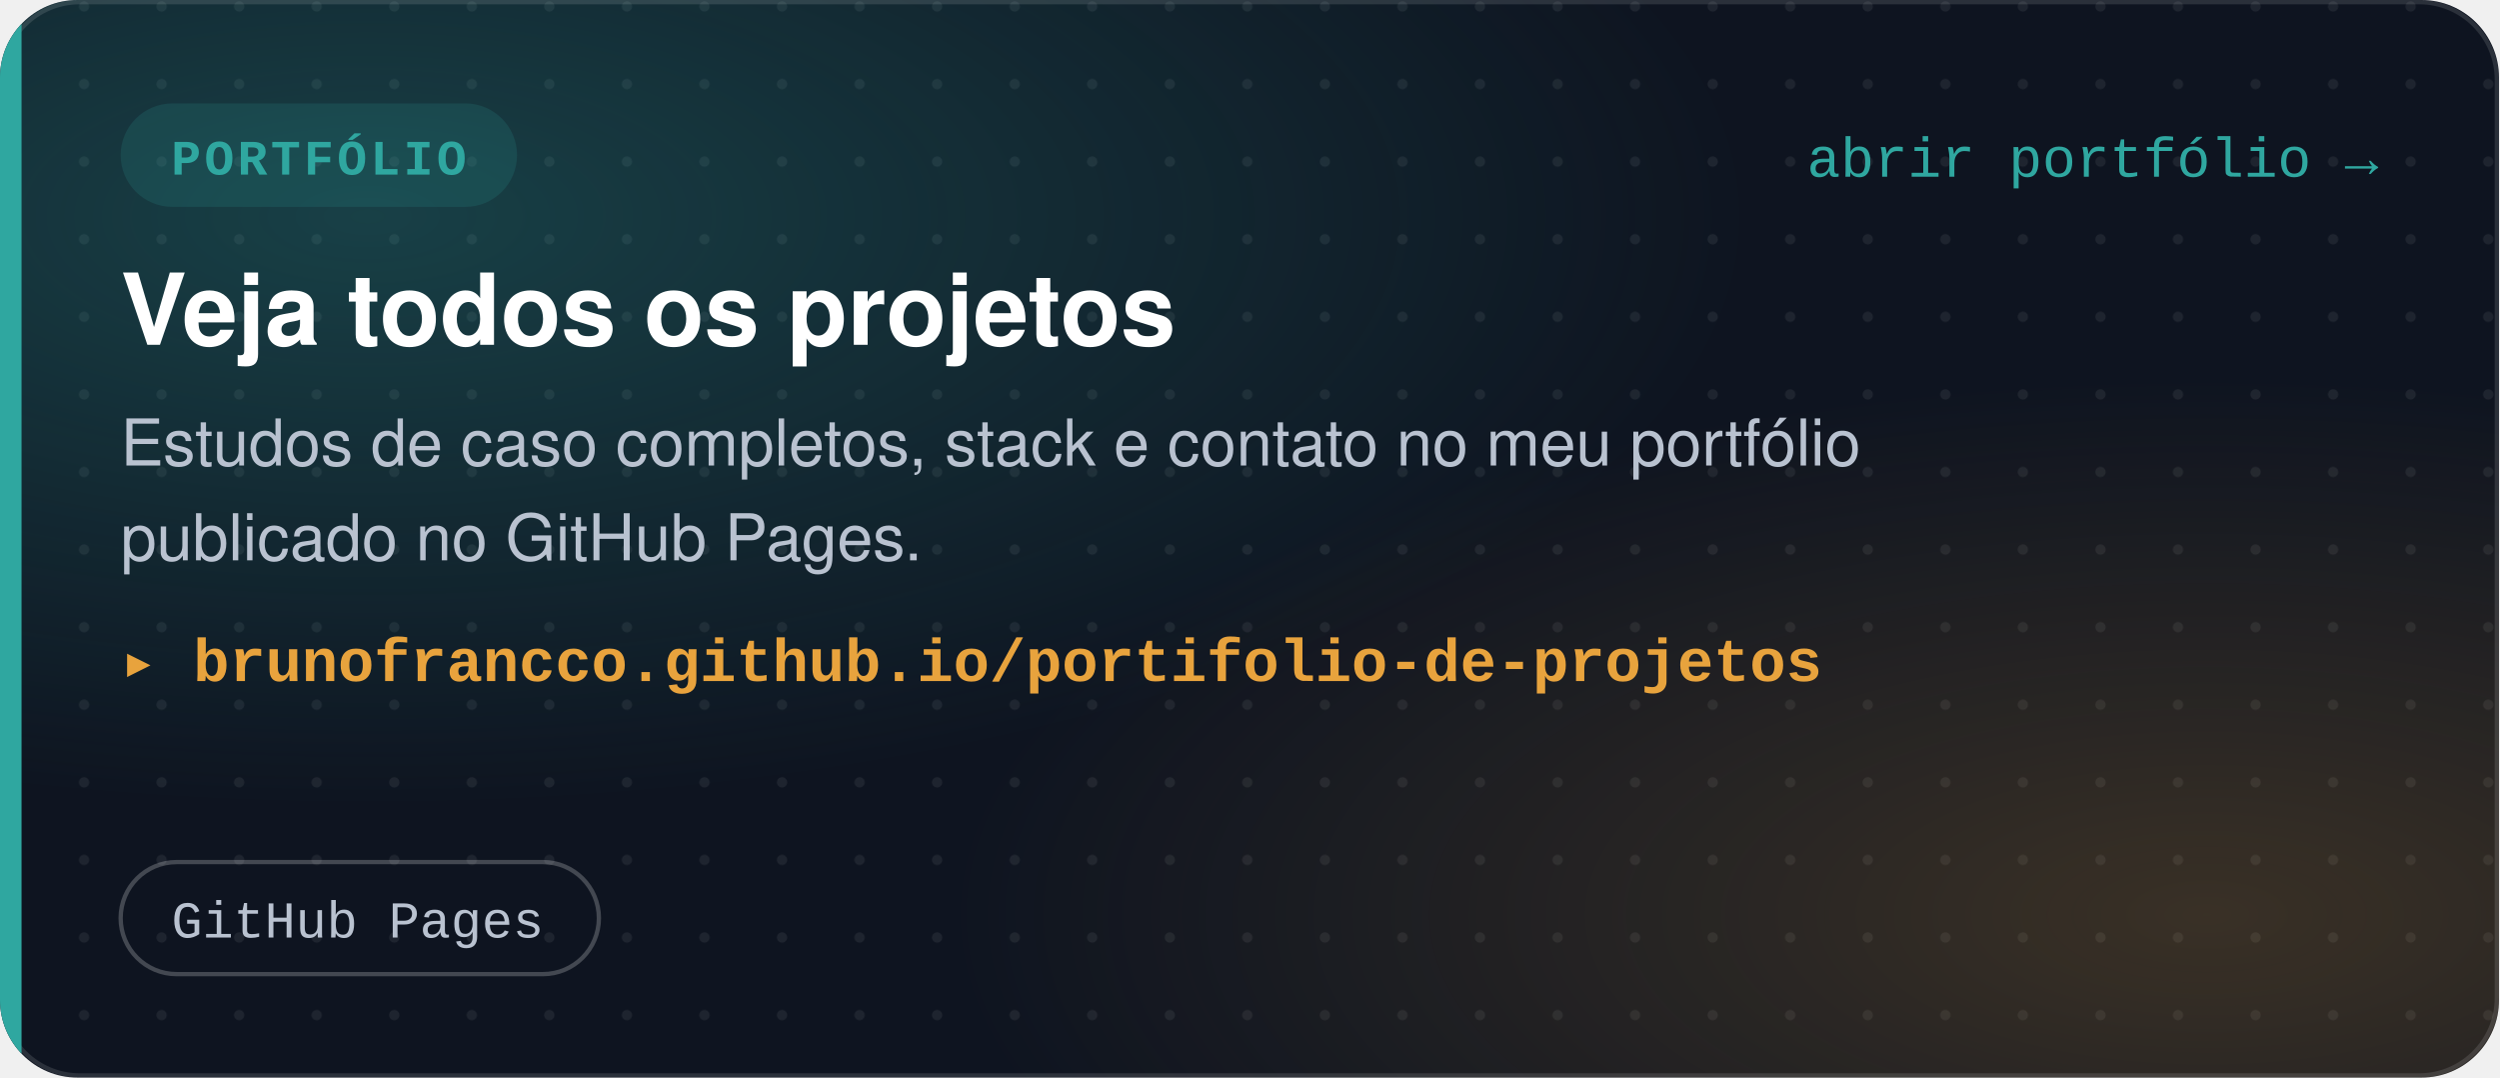
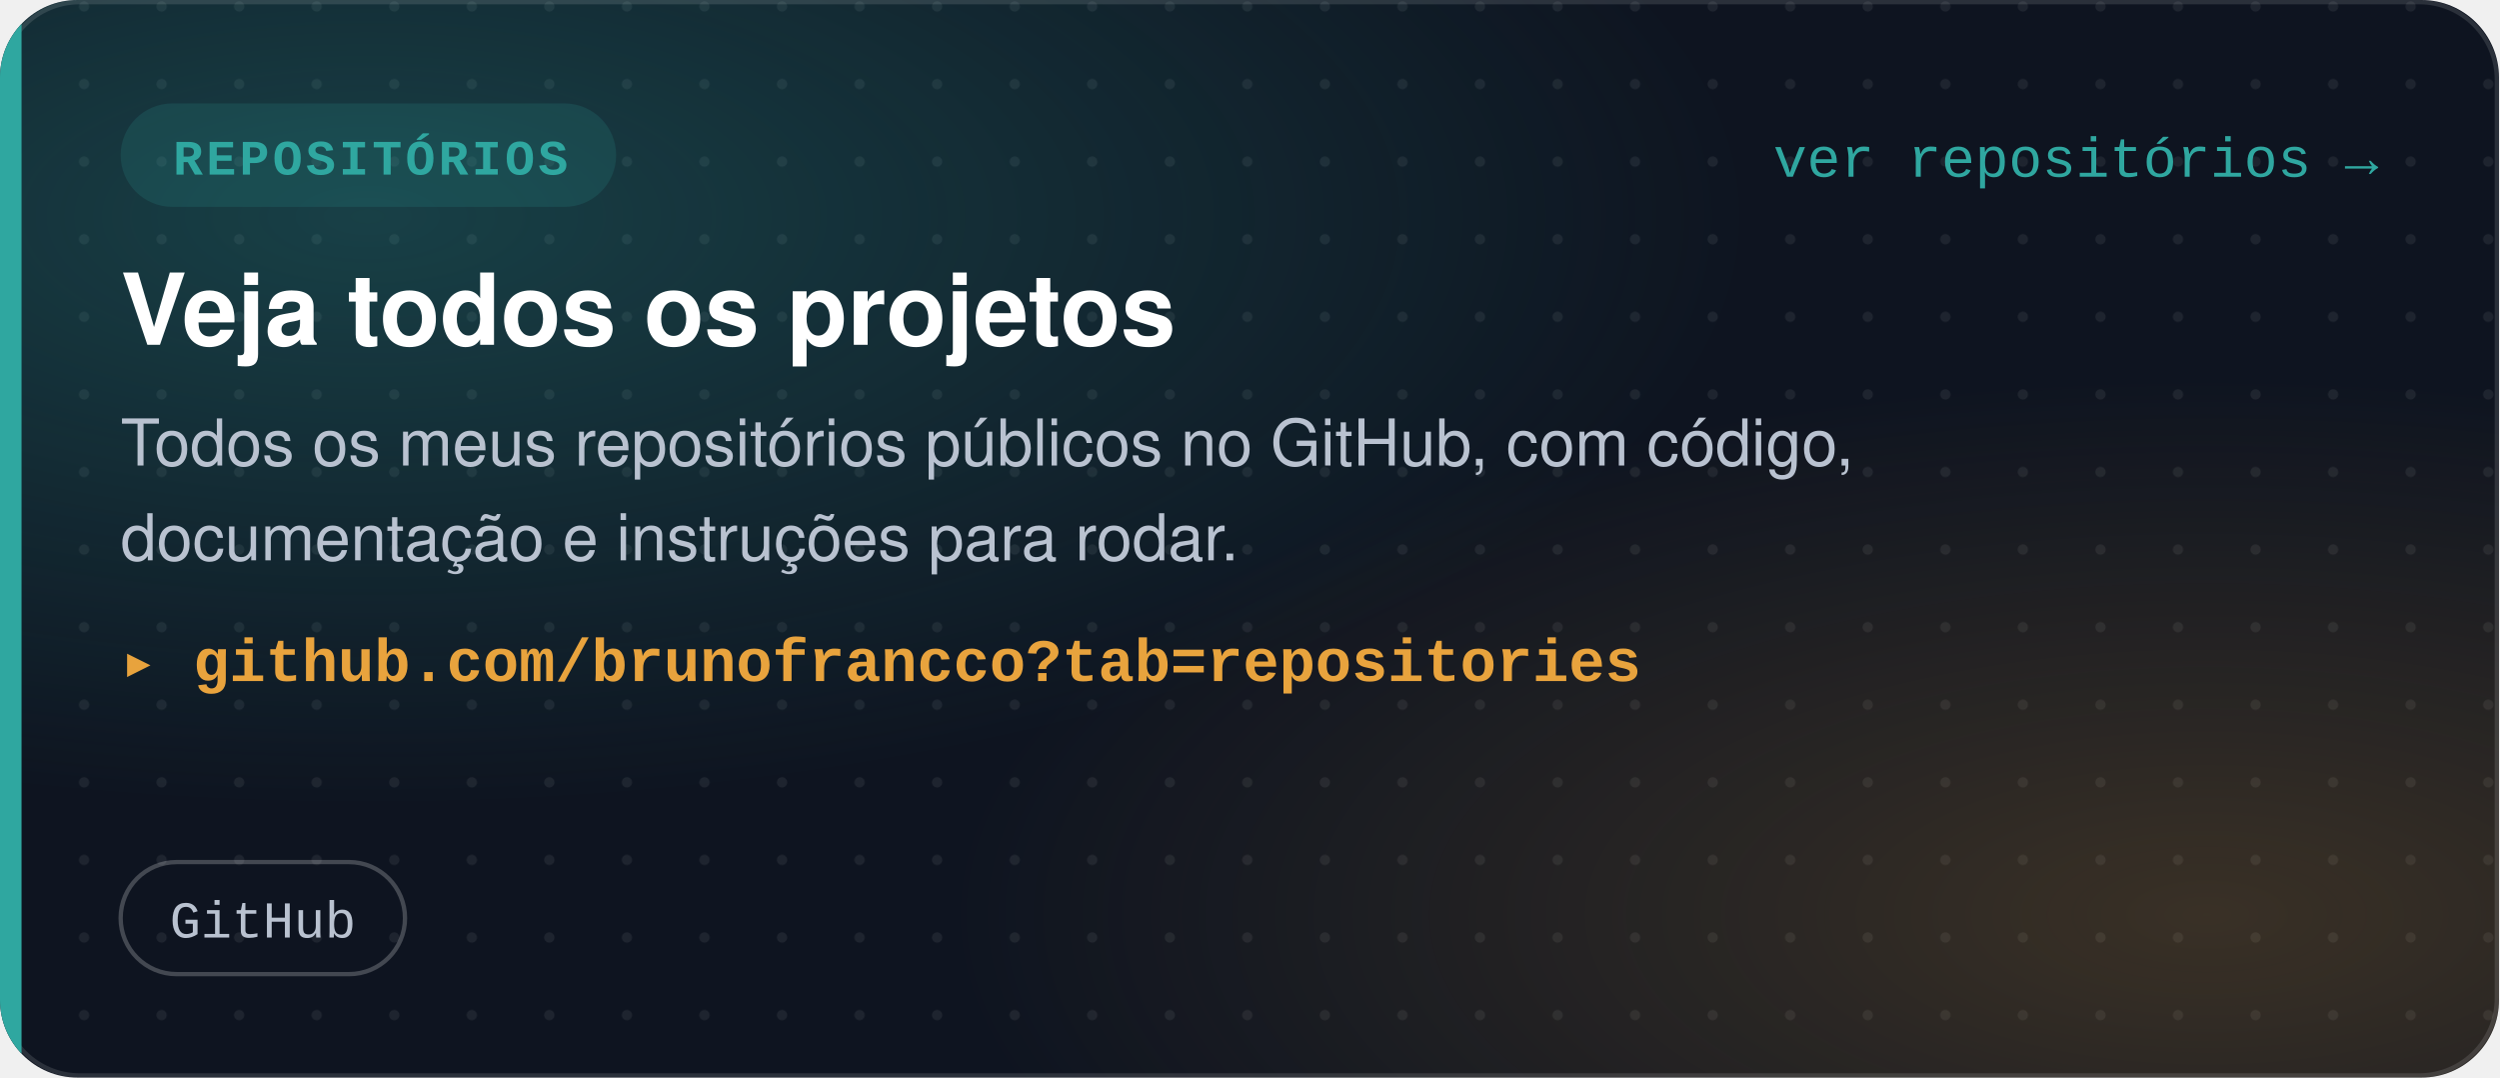
<svg xmlns="http://www.w3.org/2000/svg" width="580" height="250" viewBox="0 0 580 250" role="img" aria-labelledby="t">
  <defs>
    <pattern id="dots" width="18" height="18" patternUnits="userSpaceOnUse">
      <circle cx="1.5" cy="1.5" r="1.2" fill="#FFFFFF" opacity="0.07" />
    </pattern>
    <radialGradient id="gTeal" cx="15%" cy="20%" r="55%">
      <stop offset="0" stop-color="#2FA7A0" stop-opacity="0.30" />
      <stop offset="1" stop-color="#2FA7A0" stop-opacity="0" />
    </radialGradient>
    <radialGradient id="gAmber" cx="88%" cy="85%" r="50%">
      <stop offset="0" stop-color="#E8A33D" stop-opacity="0.20" />
      <stop offset="1" stop-color="#E8A33D" stop-opacity="0" />
    </radialGradient>
    <clipPath id="round">
      <rect width="580" height="250" rx="18" />
    </clipPath>
  </defs>
  <g clip-path="url(#round)">
    <rect width="580" height="250" fill="#0E1420" />
    <rect width="580" height="250" fill="url(#dots)" />
    <rect width="580" height="250" fill="url(#gTeal)" />
    <rect width="580" height="250" fill="url(#gAmber)" />
  </g>
  <rect x="0.5" y="0.5" width="579" height="249" rx="18" fill="none" stroke="#FFFFFF" stroke-opacity="0.12" />
  <rect x="0" y="0" width="5" height="250" fill="#2FA7A0" clip-path="url(#round)" />
-   <rect x="28" y="24" width="92" height="24" rx="12" fill="#2FA7A0" fill-opacity="0.16" />
-   <text x="74" y="40.5" text-anchor="middle" font-family="'SFMono-Regular', Consolas, 'Liberation Mono', Menlo, monospace" font-size="11.5" font-weight="600" fill="#2FA7A0" letter-spacing="0.8">PORTFÓLIO</text>
-   <text x="552" y="41" text-anchor="end" font-family="'SFMono-Regular', Consolas, 'Liberation Mono', Menlo, monospace" font-size="13" fill="#2FA7A0">abrir portfólio →</text>
+   <rect x="28" y="24" width="115" height="24" rx="12" fill="#2FA7A0" fill-opacity="0.16" />
+   <text x="86" y="40.5" text-anchor="middle" font-family="'SFMono-Regular', Consolas, 'Liberation Mono', Menlo, monospace" font-size="11.5" font-weight="600" fill="#2FA7A0" letter-spacing="0.8">REPOSITÓRIOS</text>
+   <text x="552" y="41" text-anchor="end" font-family="'SFMono-Regular', Consolas, 'Liberation Mono', Menlo, monospace" font-size="13" fill="#2FA7A0">ver repositórios →</text>
  <text x="28" y="80" font-family="'Segoe UI', Ubuntu, 'Helvetica Neue', Helvetica, Arial, sans-serif" font-size="23" font-weight="700" fill="#FFFFFF">Veja todos os projetos</text>
-   <text x="28" y="108" font-family="'Segoe UI', Ubuntu, 'Helvetica Neue', Helvetica, Arial, sans-serif" font-size="15" fill="#B9C2D0">Estudos de caso completos, stack e contato no meu portfólio</text>
-   <text x="28" y="130" font-family="'Segoe UI', Ubuntu, 'Helvetica Neue', Helvetica, Arial, sans-serif" font-size="15" fill="#B9C2D0">publicado no GitHub Pages.</text>
-   <text x="28" y="158" font-family="'SFMono-Regular', Consolas, 'Liberation Mono', Menlo, monospace" font-size="14" font-weight="600" fill="#E8A33D">▸ brunofrancco.github.io/portifolio-de-projetos</text>
-   <rect x="28" y="200" width="111" height="26" rx="13" fill="none" stroke="#FFFFFF" stroke-opacity="0.22" />
-   <text x="83" y="217.5" text-anchor="middle" font-family="'SFMono-Regular', Consolas, 'Liberation Mono', Menlo, monospace" font-size="12" fill="#B9C2D0">GitHub Pages</text>
+   <text x="28" y="108" font-family="'Segoe UI', Ubuntu, 'Helvetica Neue', Helvetica, Arial, sans-serif" font-size="15" fill="#B9C2D0">Todos os meus repositórios públicos no GitHub, com código,</text>
+   <text x="28" y="130" font-family="'Segoe UI', Ubuntu, 'Helvetica Neue', Helvetica, Arial, sans-serif" font-size="15" fill="#B9C2D0">documentação e instruções para rodar.</text>
+   <text x="28" y="158" font-family="'SFMono-Regular', Consolas, 'Liberation Mono', Menlo, monospace" font-size="14" font-weight="600" fill="#E8A33D">▸ github.com/brunofrancco?tab=repositories</text>
+   <rect x="28" y="200" width="66" height="26" rx="13" fill="none" stroke="#FFFFFF" stroke-opacity="0.22" />
+   <text x="61" y="217.5" text-anchor="middle" font-family="'SFMono-Regular', Consolas, 'Liberation Mono', Menlo, monospace" font-size="12" fill="#B9C2D0">GitHub</text>
</svg>
